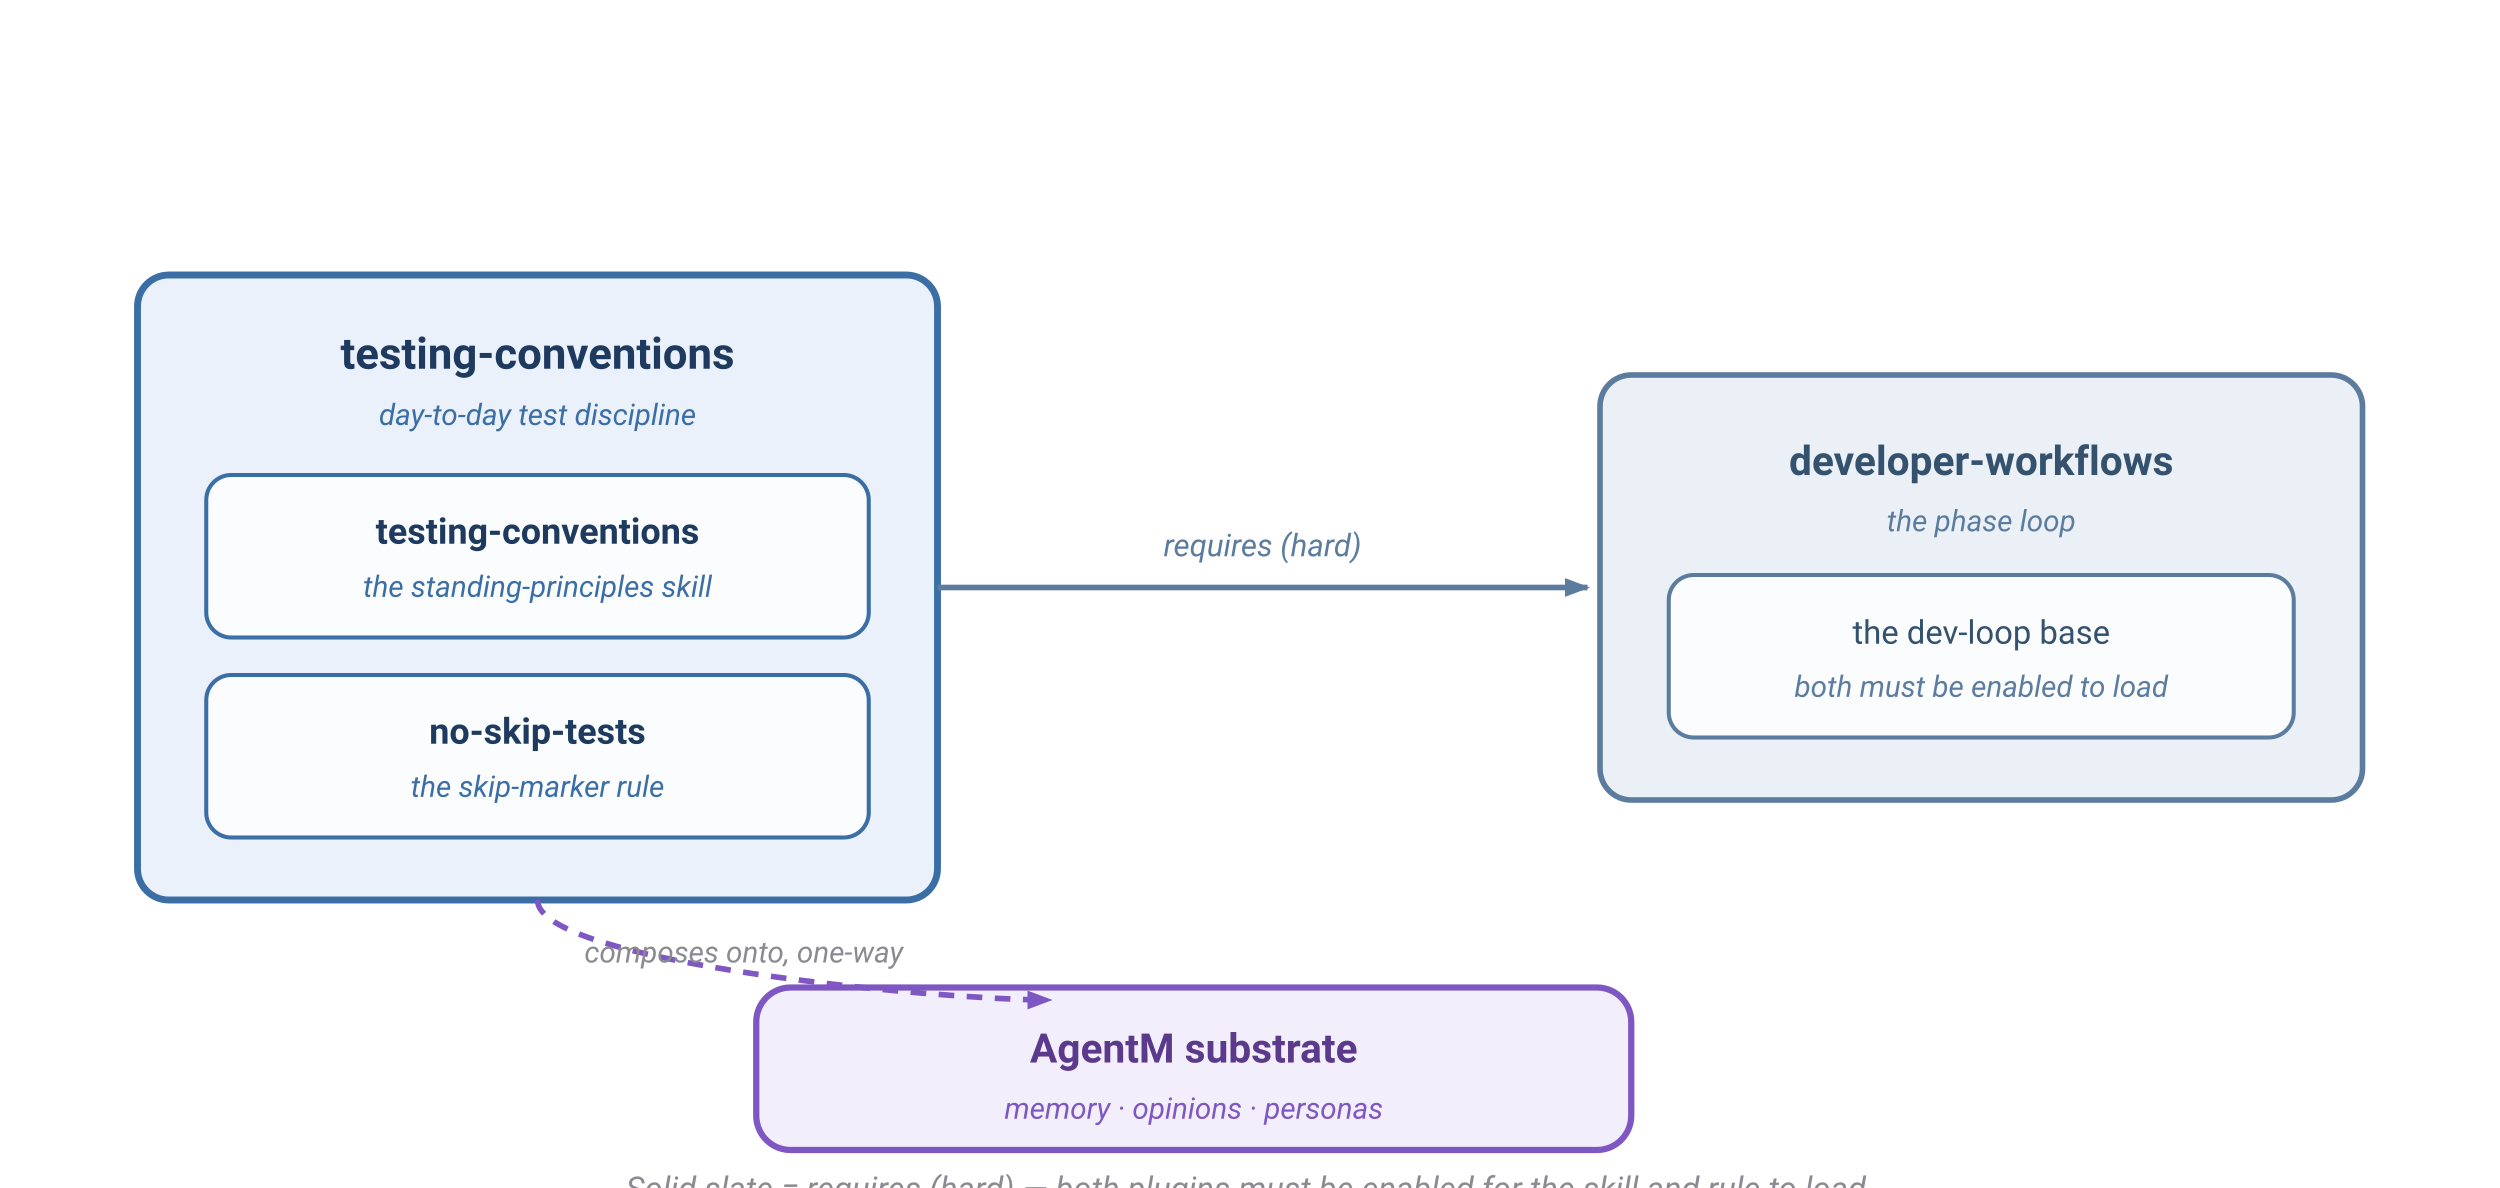
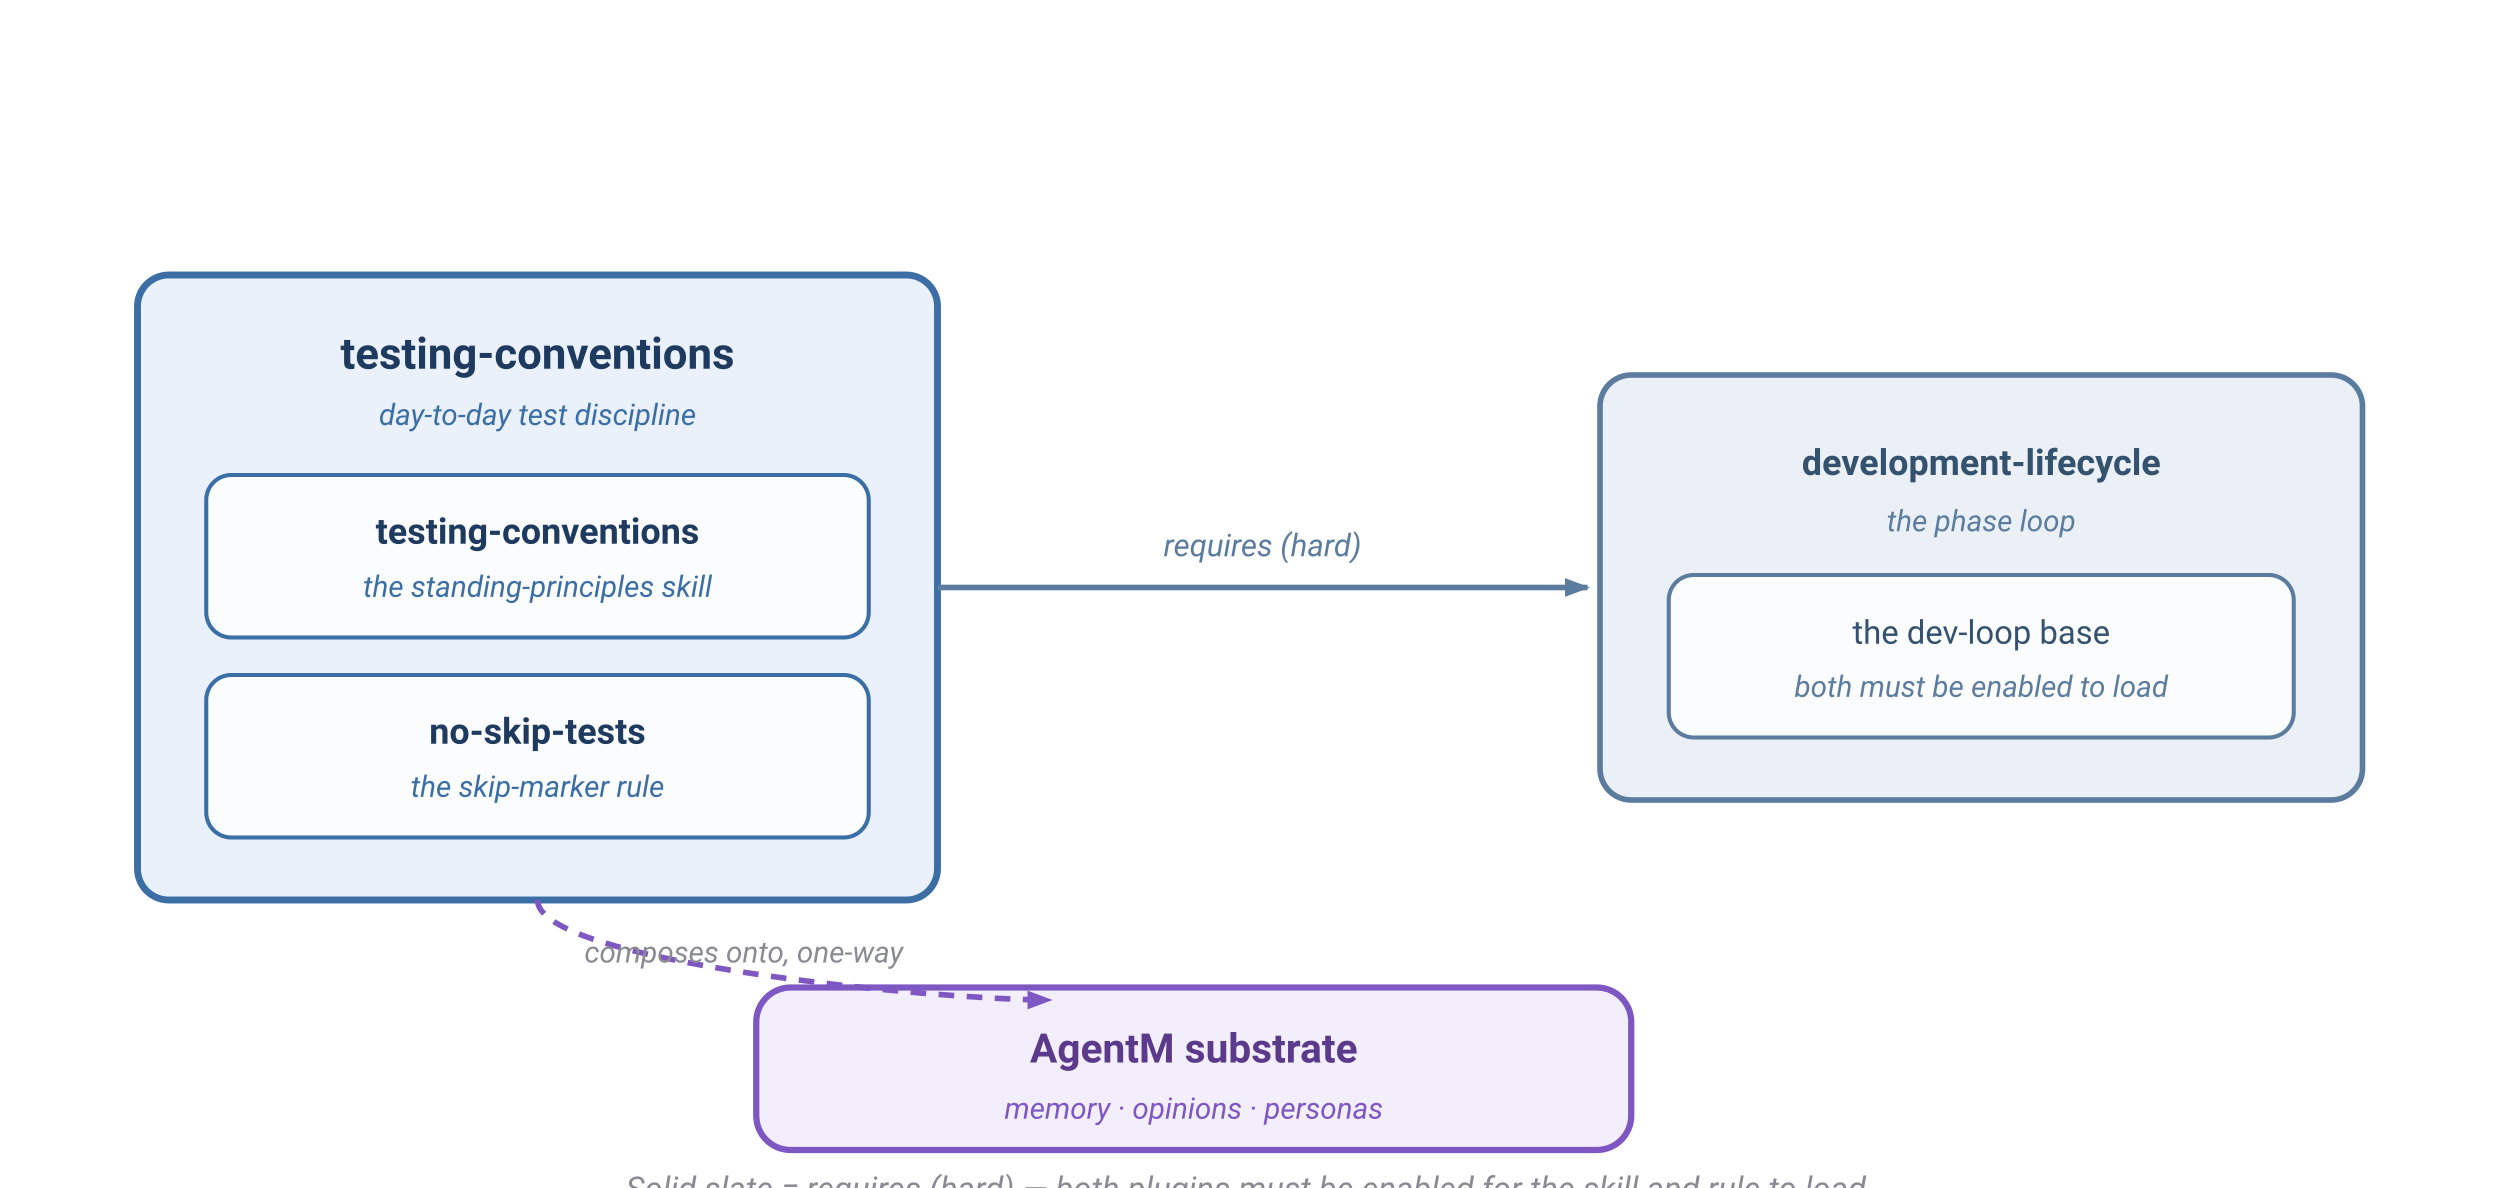
<svg xmlns="http://www.w3.org/2000/svg" viewBox="0 0 800 380" width="1040" height="494" font-family="-apple-system, BlinkMacSystemFont, 'Segoe UI', Roboto, sans-serif">
  <defs>
    <marker id="req" markerWidth="10" markerHeight="10" refX="7.2" refY="3" orient="auto" markerUnits="userSpaceOnUse">
      <path d="M0,0 L8,3 L0,6 Z" fill="#5B7C9E" />
    </marker>
    <marker id="sub" markerWidth="10" markerHeight="10" refX="7.2" refY="3" orient="auto" markerUnits="userSpaceOnUse">
      <path d="M0,0 L8,3 L0,6 Z" fill="#7E57C2" />
    </marker>
  </defs>
  <rect x="44" y="88" width="256" height="200" rx="10" fill="#EAF1FB" stroke="#3A6EA5" stroke-width="2.2" />
  <text x="172" y="118" text-anchor="middle" font-size="14" font-weight="700" fill="#1e3a5f">testing-conventions</text>
  <text x="172" y="136" text-anchor="middle" font-size="9.5" font-style="italic" fill="#3A6EA5">day-to-day test discipline</text>
  <rect x="66" y="152" width="212" height="52" rx="8" fill="#FBFCFE" stroke="#3A6EA5" stroke-width="1.3" />
  <text x="172" y="174" text-anchor="middle" font-size="11.5" font-weight="600" fill="#1e3a5f">testing-conventions</text>
  <text x="172" y="191" text-anchor="middle" font-size="9.5" font-style="italic" fill="#3A6EA5">the standing-principles skill</text>
  <rect x="66" y="216" width="212" height="52" rx="8" fill="#FBFCFE" stroke="#3A6EA5" stroke-width="1.3" />
  <text x="172" y="238" text-anchor="middle" font-size="11.5" font-weight="600" fill="#1e3a5f">no-skip-tests</text>
  <text x="172" y="255" text-anchor="middle" font-size="9.5" font-style="italic" fill="#3A6EA5">the skip-marker rule</text>
  <rect x="512" y="120" width="244" height="136" rx="10" fill="#EAF0F6" stroke="#5B7C9E" stroke-width="1.8" />
-   <text x="634" y="152" text-anchor="middle" font-size="13" font-weight="700" fill="#34516e">developer-workflows</text>
+   <text x="634" y="152" text-anchor="middle" font-size="11.5" font-weight="700" fill="#34516e">development-lifecycle</text>
  <text x="634" y="170" text-anchor="middle" font-size="9.5" font-style="italic" fill="#5B7C9E">the phase loop</text>
  <rect x="534" y="184" width="200" height="52" rx="8" fill="#FBFCFE" stroke="#5B7C9E" stroke-width="1.3" />
  <text x="634" y="206" text-anchor="middle" font-size="10.5" fill="#34516e">the dev-loop base</text>
  <text x="634" y="223" text-anchor="middle" font-size="9.5" font-style="italic" fill="#5B7C9E">both must be enabled to load</text>
  <path d="M300,188 L508,188" stroke="#5B7C9E" stroke-width="1.8" fill="none" marker-end="url(#req)" />
  <text x="404" y="178" text-anchor="middle" font-size="10" font-style="italic" fill="#5B7C9E">requires (hard)</text>
  <rect x="242" y="316" width="280" height="52" rx="11" fill="#F2EEFB" stroke="#7E57C2" stroke-width="2" />
  <text x="382" y="340" text-anchor="middle" font-size="13" font-weight="700" fill="#5b3a8c">AgentM substrate</text>
  <text x="382" y="358" text-anchor="middle" font-size="9.5" font-style="italic" fill="#7E57C2">memory · opinions · personas</text>
  <path d="M172,288 C172,308 300,320 336,320" stroke="#7E57C2" stroke-width="1.8" stroke-dasharray="5 4" fill="none" marker-end="url(#sub)" />
  <text x="238" y="308" text-anchor="middle" font-size="9.5" font-style="italic" fill="#8a8a92">composes onto, one-way</text>
  <text x="400" y="384" text-anchor="middle" font-size="10.5" font-style="italic" fill="#8a8a92">Solid slate = requires (hard) — both plugins must be enabled for the skill and rule to load.</text>
</svg>
